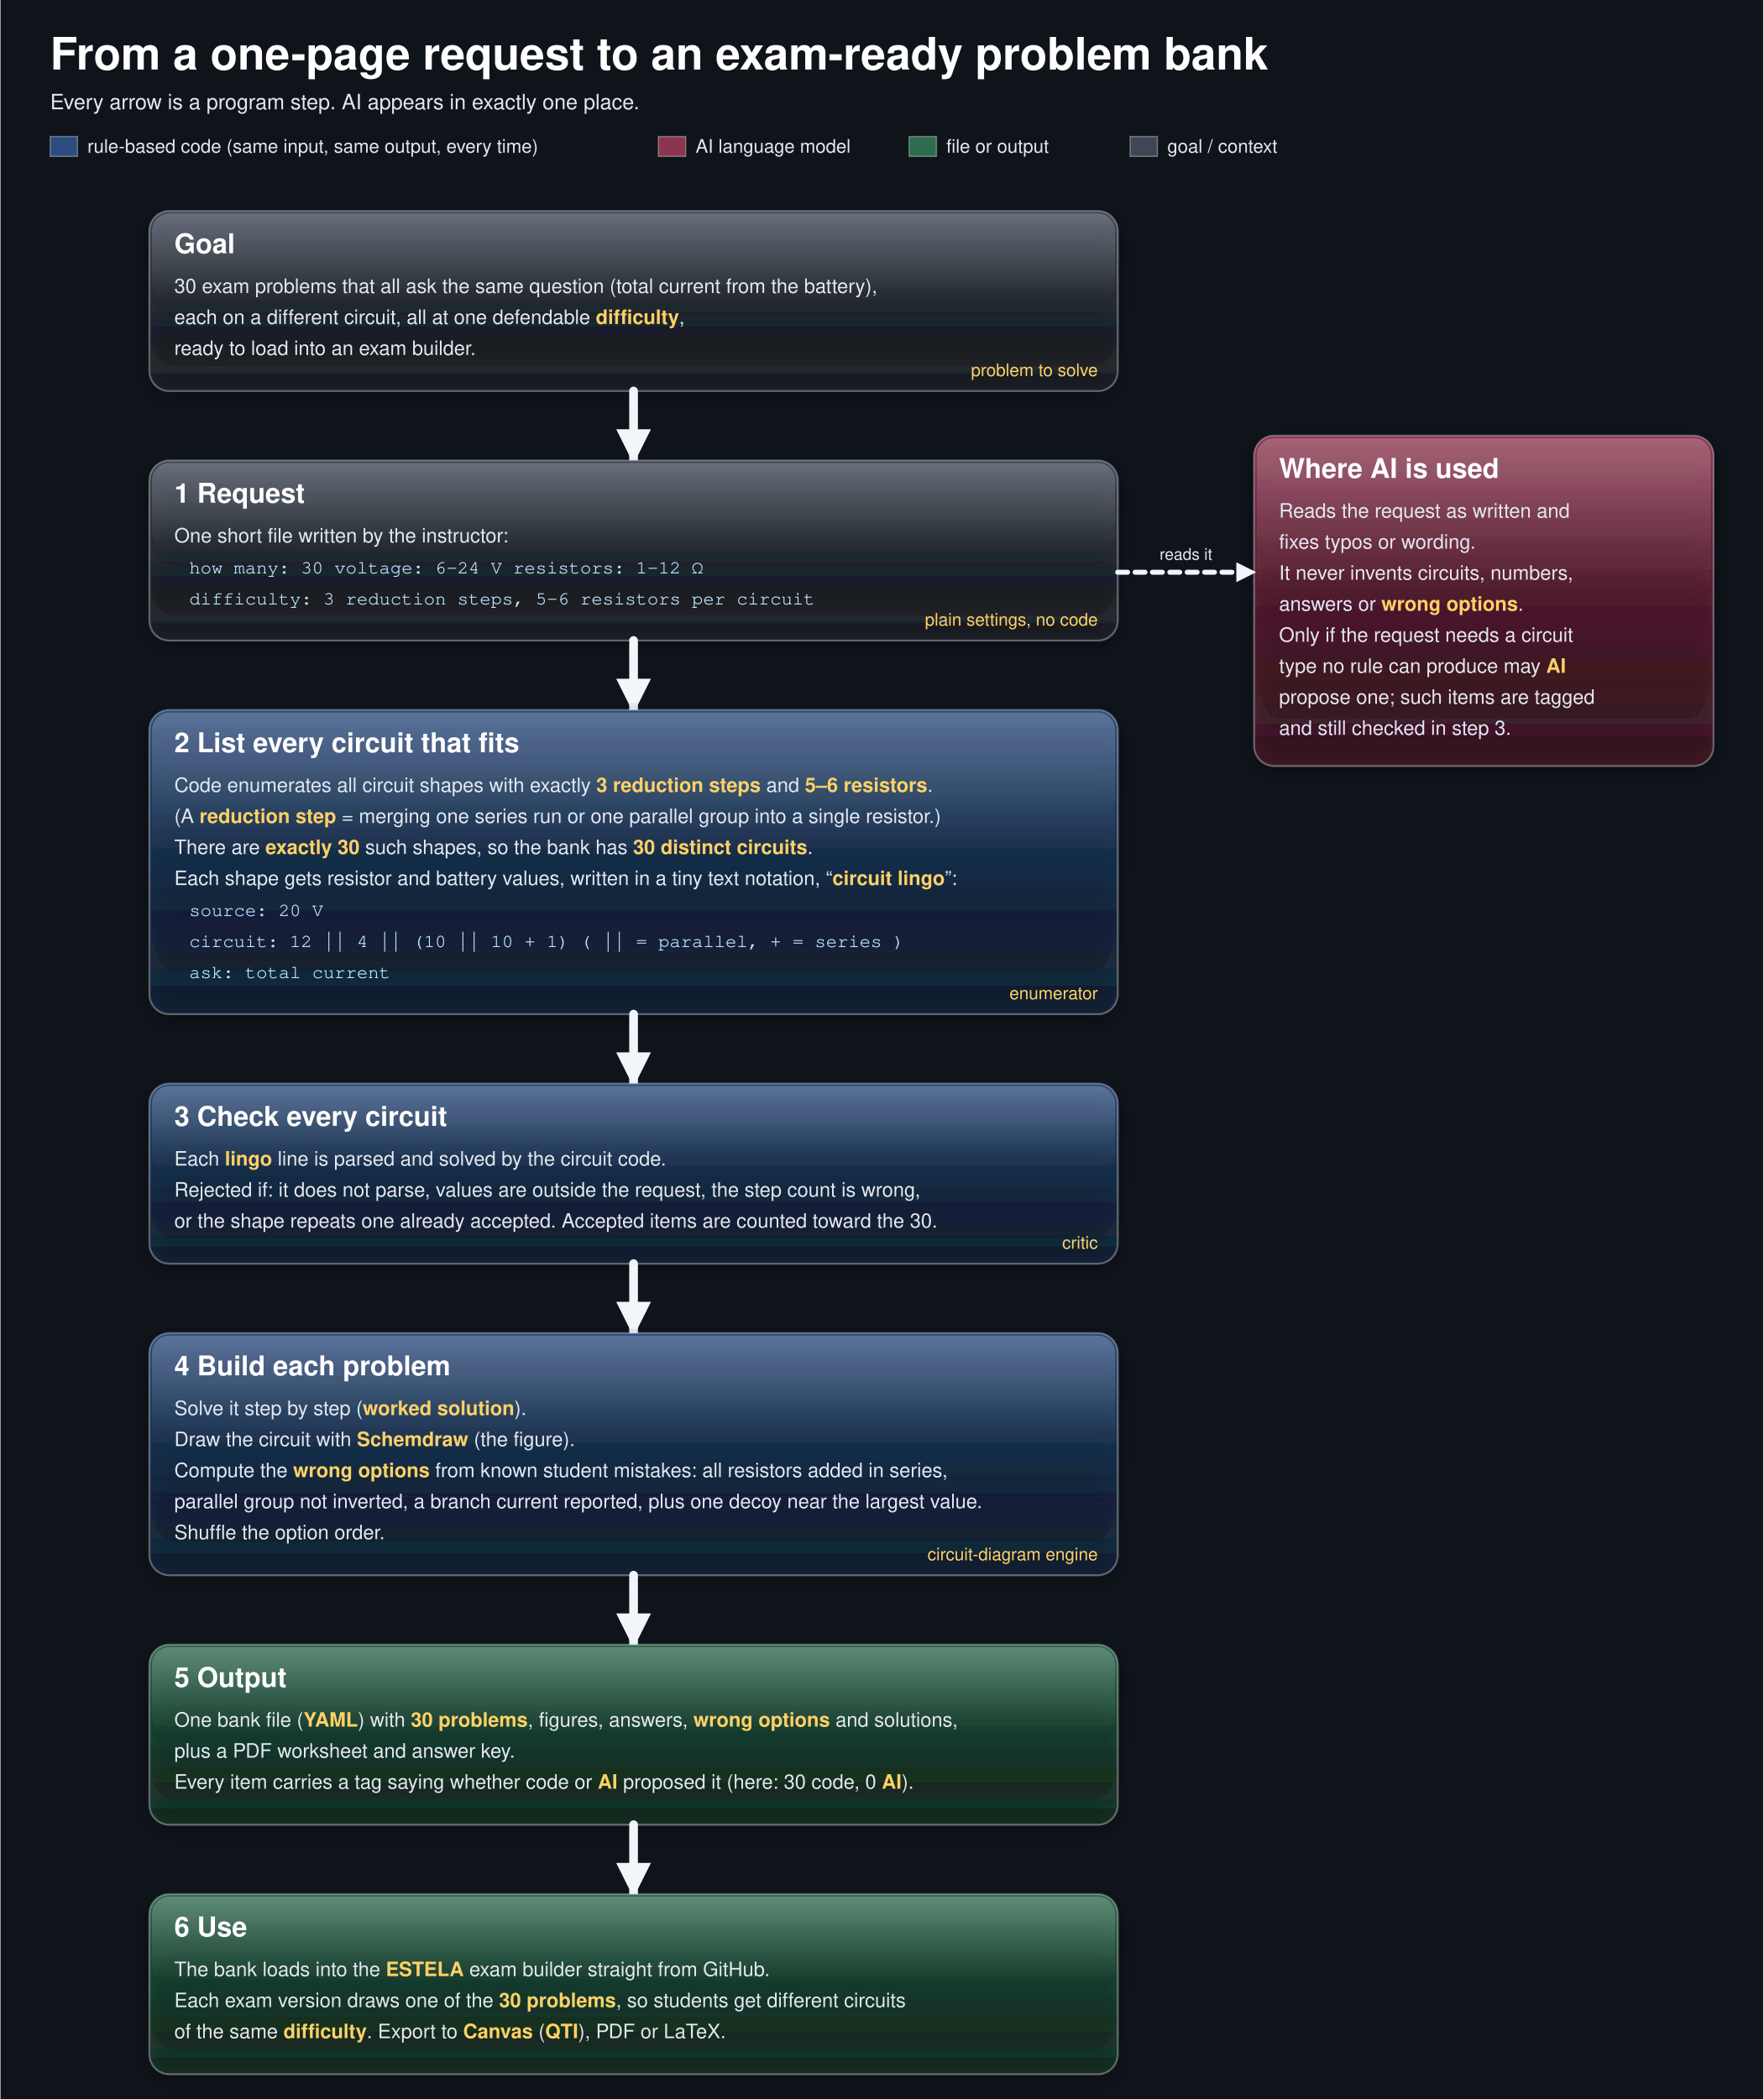
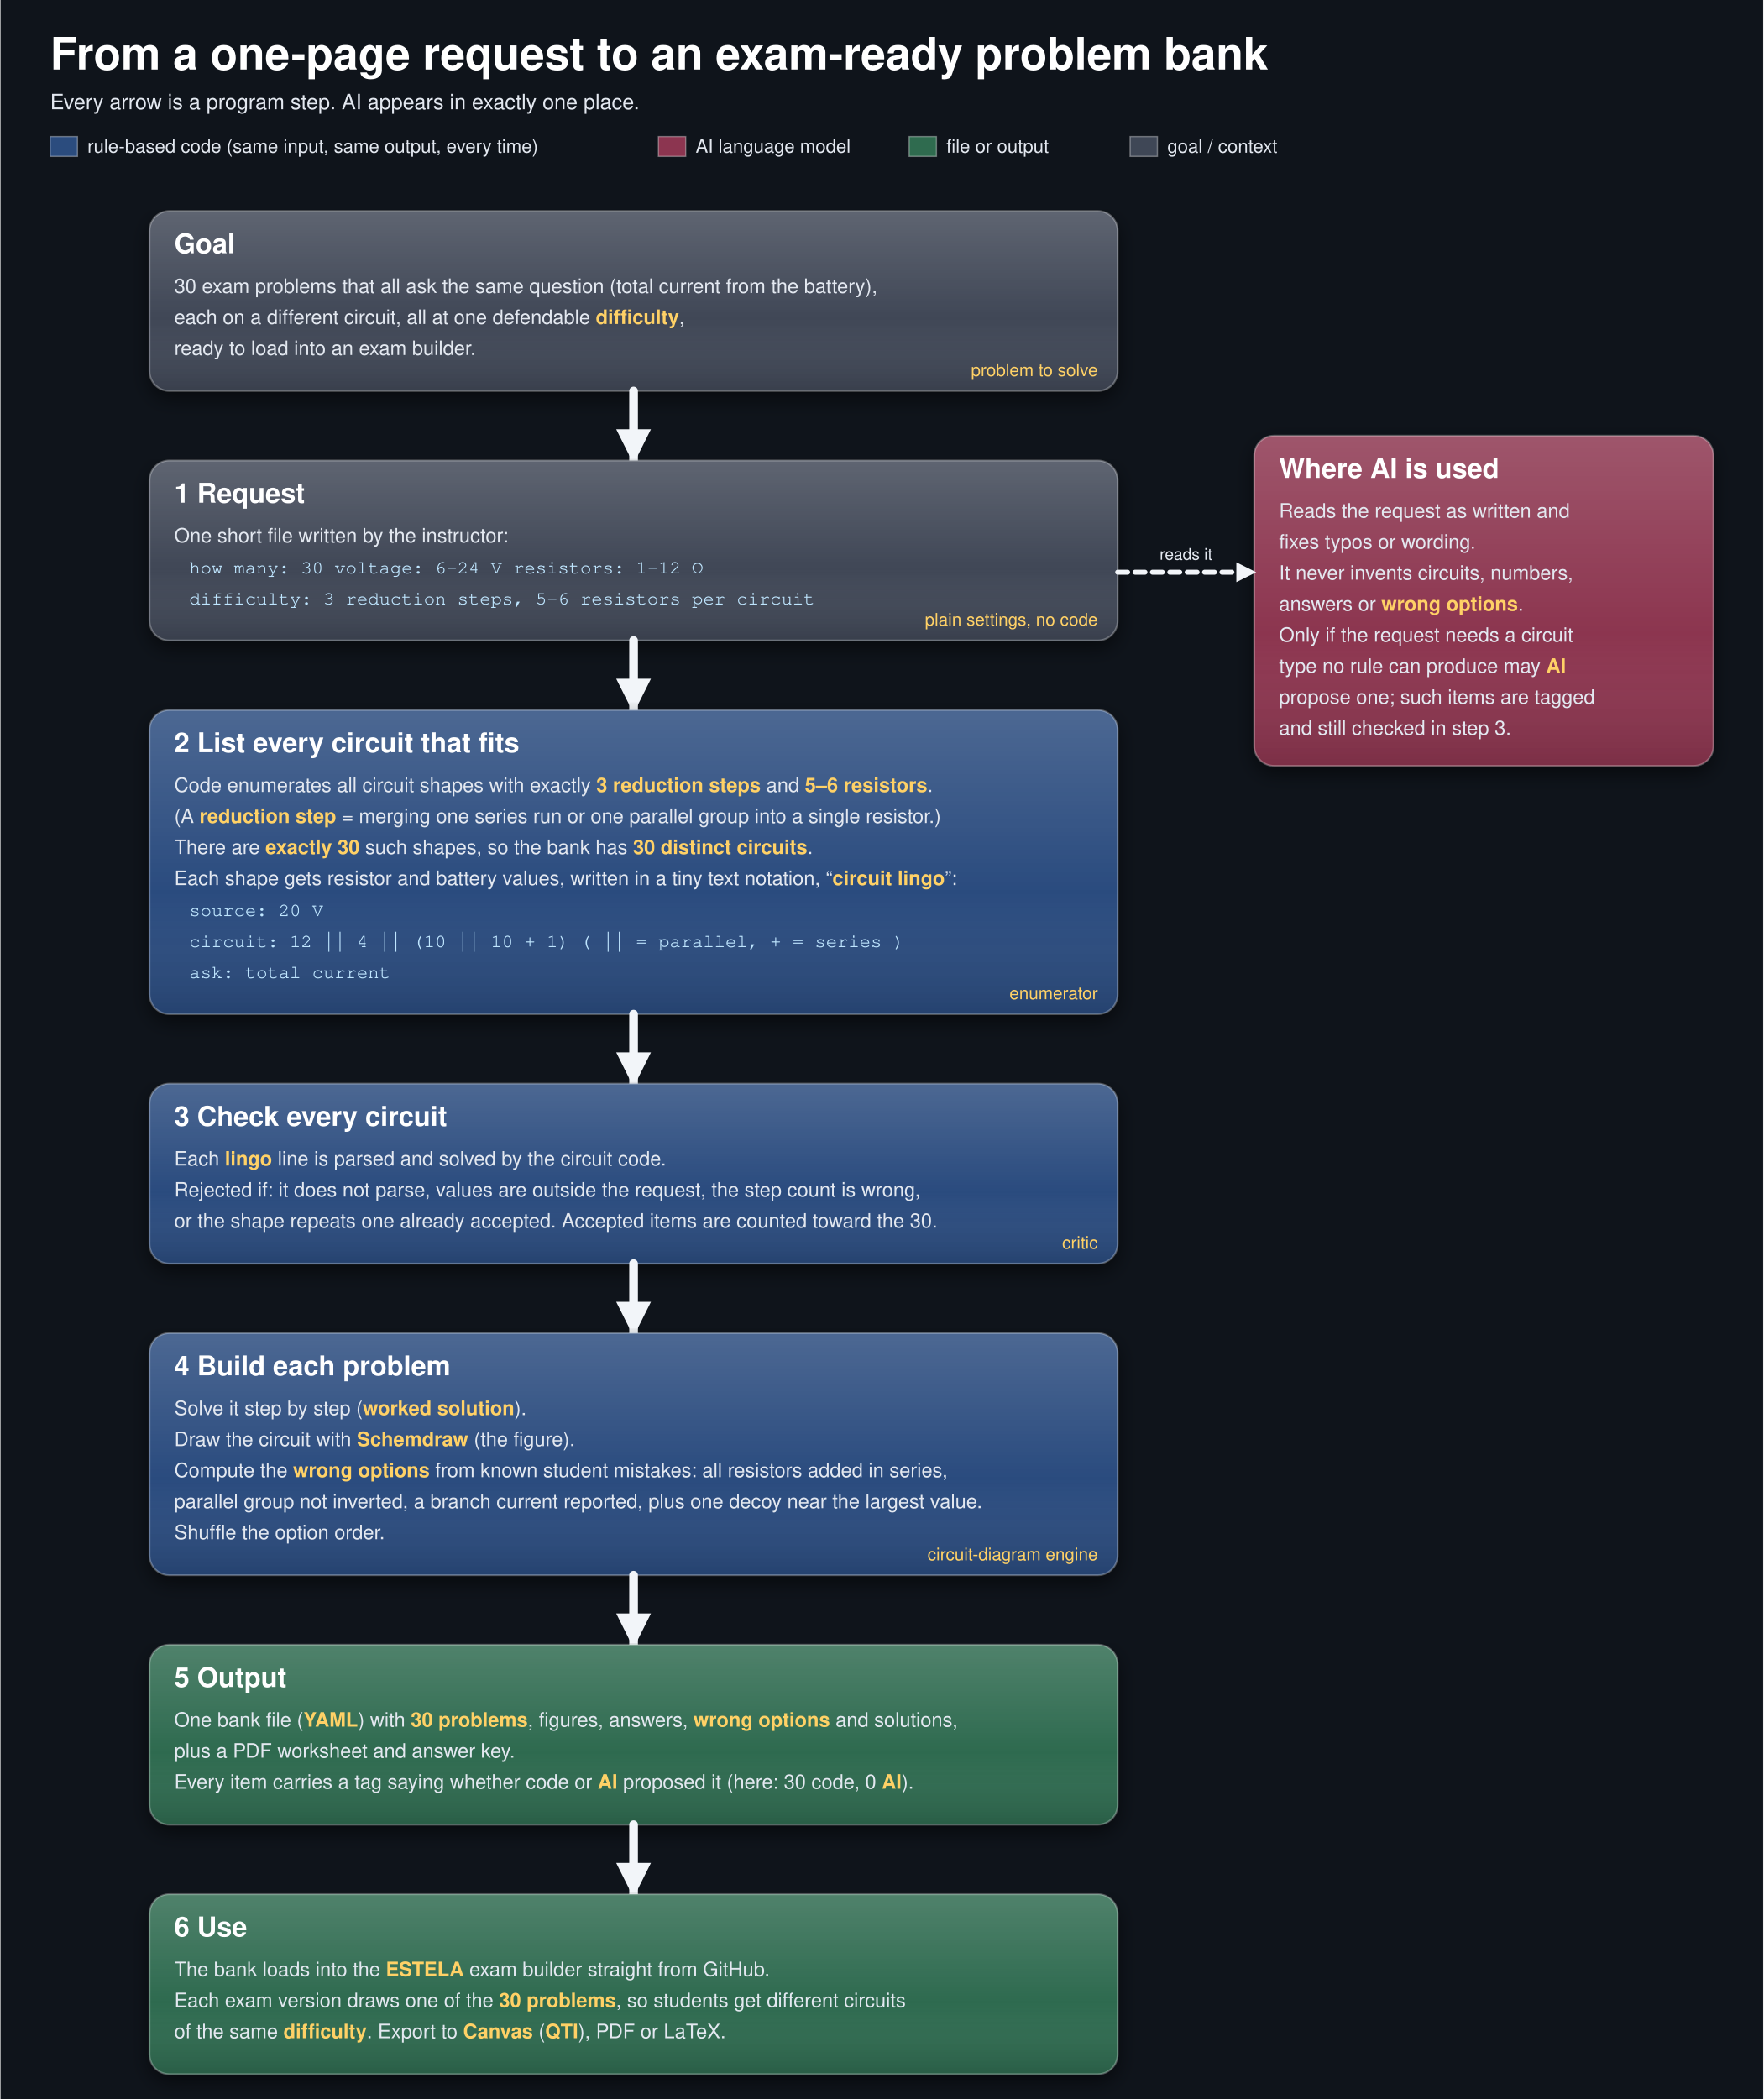
<svg xmlns="http://www.w3.org/2000/svg" width="710" height="845" viewBox="0 0 1420 1691" font-family="Helvetica, Arial, sans-serif">
  <rect width="1420" height="1691" fill="#0F141B" />
  <defs>
    <marker id="a" viewBox="0 0 10 10" refX="9" refY="5" markerWidth="4" markerHeight="4" orient="auto-start-reverse">
      <path d="M0,0 L10,5 L0,10 z" fill="#F2F5F9" />
    </marker>
    <filter id="shadow" x="-5%" y="-5%" width="110%" height="120%">
      <feDropShadow dx="0" dy="6" stdDeviation="8" flood-color="#000" flood-opacity="0.55" />
    </filter>
-     <linearGradient id="sheen" x1="0" y1="0" x2="0" y2="1">
-       <stop offset="0" stop-color="#FFFFFF" stop-opacity="0.22" />
-       <stop offset="1" stop-color="#FFFFFF" stop-opacity="0" />
-     </linearGradient>
  </defs>
  <text x="40" y="56" font-size="36" fill="#FFFFFF" text-anchor="start" font-weight="bold" font-family="Helvetica, Arial, sans-serif">From a one-page request to an exam-ready problem bank</text>
  <text x="40" y="88" font-size="17" fill="#E3E8F0" text-anchor="start" font-weight="normal" font-family="Helvetica, Arial, sans-serif">Every arrow is a program step. AI appears in exactly one place.</text>
  <rect x="40" y="110" width="22" height="16" fill="#2B4C7E" stroke="rgba(255,255,255,0.35)" />
  <text x="70" y="123" font-size="15" fill="#E3E8F0" text-anchor="start" font-weight="normal" font-family="Helvetica, Arial, sans-serif">rule-based code (same input, same output, every time)</text>
  <rect x="530.0" y="110" width="22" height="16" fill="#8C3550" stroke="rgba(255,255,255,0.35)" />
  <text x="560.0" y="123" font-size="15" fill="#E3E8F0" text-anchor="start" font-weight="normal" font-family="Helvetica, Arial, sans-serif">AI language model</text>
  <rect x="732.0" y="110" width="22" height="16" fill="#2F6B4F" stroke="rgba(255,255,255,0.35)" />
  <text x="762.0" y="123" font-size="15" fill="#E3E8F0" text-anchor="start" font-weight="normal" font-family="Helvetica, Arial, sans-serif">file or output</text>
  <rect x="910.0" y="110" width="22" height="16" fill="#3F4756" stroke="rgba(255,255,255,0.35)" />
  <text x="940.0" y="123" font-size="15" fill="#E3E8F0" text-anchor="start" font-weight="normal" font-family="Helvetica, Arial, sans-serif">goal / context</text>
  <linearGradient id="g10" x1="0" y1="0" x2="0" y2="1">
-     <stop offset="0" stop-color="#3F4756" stop-opacity="1" />
-     <stop offset="1" stop-color="#000000" stop-opacity="0.45" />
+     <stop offset="0" stop-color="#FFFFFF" stop-opacity="0.16" />
+     <stop offset="0.6" stop-color="#FFFFFF" stop-opacity="0" />
+     <stop offset="1" stop-color="#000000" stop-opacity="0.12" />
  </linearGradient>
-   <rect x="120" y="170" width="780" height="145" rx="16" fill="#3F4756" />
-   <rect x="120" y="170" width="780" height="145" rx="16" fill="url(#g10)" stroke="rgba(255,255,255,0.28)" stroke-width="1.5" filter="url(#shadow)" />
-   <rect x="122" y="172" width="776" height="69.6" rx="14" fill="url(#sheen)" />
+   <rect x="120" y="170" width="780" height="145" rx="16" fill="#3F4756" filter="url(#shadow)" />
+   <rect x="120" y="170" width="780" height="145" rx="16" fill="url(#g10)" stroke="rgba(255,255,255,0.28)" stroke-width="1.5" />
  <text x="140" y="204" font-size="22" fill="#FFFFFF" text-anchor="start" font-weight="bold" font-family="Helvetica, Arial, sans-serif">Goal</text>
  <text x="140" y="236" font-size="16" fill="#E3E8F0" text-anchor="start" font-weight="normal" font-family="Helvetica, Arial, sans-serif">30 exam problems that all ask the same question (total current from the battery),</text>
  <text x="140" y="261" font-size="16" fill="#E3E8F0" text-anchor="start" font-weight="normal" font-family="Helvetica, Arial, sans-serif">each on a different circuit, all at one defendable <tspan fill="#FFD166" font-weight="bold">difficulty</tspan>,</text>
  <text x="140" y="286" font-size="16" fill="#E3E8F0" text-anchor="start" font-weight="normal" font-family="Helvetica, Arial, sans-serif">ready to load into an exam builder.</text>
  <text x="884" y="303" font-size="14" fill="#FFD166" text-anchor="end" font-weight="normal" font-family="Helvetica, Arial, sans-serif">problem to solve</text>
  <path d="M510.0,315 L510.0,371" stroke="#F2F5F9" stroke-width="7" stroke-linecap="round" fill="none" marker-end="url(#a)" />
-   <linearGradient id="g20" x1="0" y1="0" x2="0" y2="1">
-     <stop offset="0" stop-color="#3F4756" stop-opacity="1" />
-     <stop offset="1" stop-color="#000000" stop-opacity="0.45" />
+   <linearGradient id="g19" x1="0" y1="0" x2="0" y2="1">
+     <stop offset="0" stop-color="#FFFFFF" stop-opacity="0.16" />
+     <stop offset="0.6" stop-color="#FFFFFF" stop-opacity="0" />
+     <stop offset="1" stop-color="#000000" stop-opacity="0.12" />
  </linearGradient>
-   <rect x="120" y="371" width="780" height="145" rx="16" fill="#3F4756" />
-   <rect x="120" y="371" width="780" height="145" rx="16" fill="url(#g20)" stroke="rgba(255,255,255,0.28)" stroke-width="1.5" filter="url(#shadow)" />
-   <rect x="122" y="373" width="776" height="69.6" rx="14" fill="url(#sheen)" />
+   <rect x="120" y="371" width="780" height="145" rx="16" fill="#3F4756" filter="url(#shadow)" />
+   <rect x="120" y="371" width="780" height="145" rx="16" fill="url(#g19)" stroke="rgba(255,255,255,0.28)" stroke-width="1.5" />
  <text x="140" y="405" font-size="22" fill="#FFFFFF" text-anchor="start" font-weight="bold" font-family="Helvetica, Arial, sans-serif">1  Request</text>
  <text x="140" y="437" font-size="16" fill="#E3E8F0" text-anchor="start" font-weight="normal" font-family="Helvetica, Arial, sans-serif">One short file written by the instructor:</text>
  <text x="152" y="462" font-size="15" fill="#BFE6FF" text-anchor="start" font-weight="normal" font-family="Menlo, Courier, monospace">how many: 30   voltage: 6–24 V   resistors: 1–12 Ω</text>
  <text x="152" y="487" font-size="15" fill="#BFE6FF" text-anchor="start" font-weight="normal" font-family="Menlo, Courier, monospace">difficulty: 3 reduction steps, 5–6 resistors per circuit</text>
  <text x="884" y="504" font-size="14" fill="#FFD166" text-anchor="end" font-weight="normal" font-family="Helvetica, Arial, sans-serif">plain settings, no code</text>
-   <linearGradient id="g29" x1="0" y1="0" x2="0" y2="1">
-     <stop offset="0" stop-color="#8C3550" stop-opacity="1" />
-     <stop offset="1" stop-color="#000000" stop-opacity="0.45" />
+   <linearGradient id="g27" x1="0" y1="0" x2="0" y2="1">
+     <stop offset="0" stop-color="#FFFFFF" stop-opacity="0.16" />
+     <stop offset="0.6" stop-color="#FFFFFF" stop-opacity="0" />
+     <stop offset="1" stop-color="#000000" stop-opacity="0.12" />
  </linearGradient>
-   <rect x="1010" y="351" width="370" height="266" rx="16" fill="#8C3550" />
-   <rect x="1010" y="351" width="370" height="266" rx="16" fill="url(#g29)" stroke="rgba(255,255,255,0.28)" stroke-width="1.5" filter="url(#shadow)" />
-   <rect x="1012" y="353" width="366" height="127.68" rx="14" fill="url(#sheen)" />
+   <rect x="1010" y="351" width="370" height="266" rx="16" fill="#8C3550" filter="url(#shadow)" />
+   <rect x="1010" y="351" width="370" height="266" rx="16" fill="url(#g27)" stroke="rgba(255,255,255,0.28)" stroke-width="1.5" />
  <text x="1030" y="385" font-size="22" fill="#FFFFFF" text-anchor="start" font-weight="bold" font-family="Helvetica, Arial, sans-serif">Where AI is used</text>
  <text x="1030" y="417" font-size="16" fill="#E3E8F0" text-anchor="start" font-weight="normal" font-family="Helvetica, Arial, sans-serif">Reads the request as written and</text>
  <text x="1030" y="442" font-size="16" fill="#E3E8F0" text-anchor="start" font-weight="normal" font-family="Helvetica, Arial, sans-serif">fixes typos or wording.</text>
  <text x="1030" y="467" font-size="16" fill="#E3E8F0" text-anchor="start" font-weight="normal" font-family="Helvetica, Arial, sans-serif">It never invents circuits, numbers,</text>
  <text x="1030" y="492" font-size="16" fill="#E3E8F0" text-anchor="start" font-weight="normal" font-family="Helvetica, Arial, sans-serif">answers or <tspan fill="#FFD166" font-weight="bold">wrong options</tspan>.</text>
  <text x="1030" y="517" font-size="16" fill="#E3E8F0" text-anchor="start" font-weight="normal" font-family="Helvetica, Arial, sans-serif">Only if the request needs a circuit</text>
  <text x="1030" y="542" font-size="16" fill="#E3E8F0" text-anchor="start" font-weight="normal" font-family="Helvetica, Arial, sans-serif">type no rule can produce may <tspan fill="#FFD166" font-weight="bold">AI</tspan>
  </text>
  <text x="1030" y="567" font-size="16" fill="#E3E8F0" text-anchor="start" font-weight="normal" font-family="Helvetica, Arial, sans-serif">propose one; such items are tagged</text>
  <text x="1030" y="592" font-size="16" fill="#E3E8F0" text-anchor="start" font-weight="normal" font-family="Helvetica, Arial, sans-serif">and still checked in step 3.</text>
  <path d="M900,461 L1010,461" stroke="#F2F5F9" stroke-width="4" stroke-linecap="round" fill="none" marker-end="url(#a)" stroke-dasharray="8,6" />
  <text x="955.0" y="451" font-size="13" fill="#E3E8F0" text-anchor="middle" font-weight="normal" font-family="Helvetica, Arial, sans-serif">reads it</text>
  <path d="M510.0,516 L510.0,572" stroke="#F2F5F9" stroke-width="7" stroke-linecap="round" fill="none" marker-end="url(#a)" />
-   <linearGradient id="g45" x1="0" y1="0" x2="0" y2="1">
-     <stop offset="0" stop-color="#2B4C7E" stop-opacity="1" />
-     <stop offset="1" stop-color="#000000" stop-opacity="0.45" />
+   <linearGradient id="g42" x1="0" y1="0" x2="0" y2="1">
+     <stop offset="0" stop-color="#FFFFFF" stop-opacity="0.16" />
+     <stop offset="0.6" stop-color="#FFFFFF" stop-opacity="0" />
+     <stop offset="1" stop-color="#000000" stop-opacity="0.12" />
  </linearGradient>
-   <rect x="120" y="572" width="780" height="245" rx="16" fill="#2B4C7E" />
-   <rect x="120" y="572" width="780" height="245" rx="16" fill="url(#g45)" stroke="rgba(255,255,255,0.28)" stroke-width="1.5" filter="url(#shadow)" />
-   <rect x="122" y="574" width="776" height="117.6" rx="14" fill="url(#sheen)" />
+   <rect x="120" y="572" width="780" height="245" rx="16" fill="#2B4C7E" filter="url(#shadow)" />
+   <rect x="120" y="572" width="780" height="245" rx="16" fill="url(#g42)" stroke="rgba(255,255,255,0.28)" stroke-width="1.5" />
  <text x="140" y="606" font-size="22" fill="#FFFFFF" text-anchor="start" font-weight="bold" font-family="Helvetica, Arial, sans-serif">2  List every circuit that fits</text>
  <text x="140" y="638" font-size="16" fill="#E3E8F0" text-anchor="start" font-weight="normal" font-family="Helvetica, Arial, sans-serif">Code enumerates all circuit shapes with exactly <tspan fill="#FFD166" font-weight="bold">3 reduction steps</tspan> and <tspan fill="#FFD166" font-weight="bold">5–6 resistors</tspan>.</text>
  <text x="140" y="663" font-size="16" fill="#E3E8F0" text-anchor="start" font-weight="normal" font-family="Helvetica, Arial, sans-serif">(A <tspan fill="#FFD166" font-weight="bold">reduction step</tspan> = merging one series run or one parallel group into a single resistor.)</text>
  <text x="140" y="688" font-size="16" fill="#E3E8F0" text-anchor="start" font-weight="normal" font-family="Helvetica, Arial, sans-serif">There are <tspan fill="#FFD166" font-weight="bold">exactly 30</tspan> such shapes, so the bank has <tspan fill="#FFD166" font-weight="bold">30 distinct circuits</tspan>.</text>
  <text x="140" y="713" font-size="16" fill="#E3E8F0" text-anchor="start" font-weight="normal" font-family="Helvetica, Arial, sans-serif">Each shape gets resistor and battery values, written in a tiny text notation, “<tspan fill="#FFD166" font-weight="bold">circuit lingo</tspan>”:</text>
  <text x="152" y="738" font-size="15" fill="#BFE6FF" text-anchor="start" font-weight="normal" font-family="Menlo, Courier, monospace">source: 20 V</text>
  <text x="152" y="763" font-size="15" fill="#BFE6FF" text-anchor="start" font-weight="normal" font-family="Menlo, Courier, monospace">circuit: 12 || 4 || (10 || 10 + 1)      ( || = parallel, + = series )</text>
  <text x="152" y="788" font-size="15" fill="#BFE6FF" text-anchor="start" font-weight="normal" font-family="Menlo, Courier, monospace">ask: total current</text>
  <text x="884" y="805" font-size="14" fill="#FFD166" text-anchor="end" font-weight="normal" font-family="Helvetica, Arial, sans-serif">enumerator</text>
  <path d="M510.0,817 L510.0,873" stroke="#F2F5F9" stroke-width="7" stroke-linecap="round" fill="none" marker-end="url(#a)" />
-   <linearGradient id="g59" x1="0" y1="0" x2="0" y2="1">
-     <stop offset="0" stop-color="#2B4C7E" stop-opacity="1" />
-     <stop offset="1" stop-color="#000000" stop-opacity="0.45" />
+   <linearGradient id="g55" x1="0" y1="0" x2="0" y2="1">
+     <stop offset="0" stop-color="#FFFFFF" stop-opacity="0.16" />
+     <stop offset="0.6" stop-color="#FFFFFF" stop-opacity="0" />
+     <stop offset="1" stop-color="#000000" stop-opacity="0.12" />
  </linearGradient>
-   <rect x="120" y="873" width="780" height="145" rx="16" fill="#2B4C7E" />
-   <rect x="120" y="873" width="780" height="145" rx="16" fill="url(#g59)" stroke="rgba(255,255,255,0.28)" stroke-width="1.5" filter="url(#shadow)" />
-   <rect x="122" y="875" width="776" height="69.6" rx="14" fill="url(#sheen)" />
+   <rect x="120" y="873" width="780" height="145" rx="16" fill="#2B4C7E" filter="url(#shadow)" />
+   <rect x="120" y="873" width="780" height="145" rx="16" fill="url(#g55)" stroke="rgba(255,255,255,0.28)" stroke-width="1.5" />
  <text x="140" y="907" font-size="22" fill="#FFFFFF" text-anchor="start" font-weight="bold" font-family="Helvetica, Arial, sans-serif">3  Check every circuit</text>
  <text x="140" y="939" font-size="16" fill="#E3E8F0" text-anchor="start" font-weight="normal" font-family="Helvetica, Arial, sans-serif">Each <tspan fill="#FFD166" font-weight="bold">lingo</tspan> line is parsed and solved by the circuit code.</text>
  <text x="140" y="964" font-size="16" fill="#E3E8F0" text-anchor="start" font-weight="normal" font-family="Helvetica, Arial, sans-serif">Rejected if: it does not parse, values are outside the request, the step count is wrong,</text>
  <text x="140" y="989" font-size="16" fill="#E3E8F0" text-anchor="start" font-weight="normal" font-family="Helvetica, Arial, sans-serif">or the shape repeats one already accepted.  Accepted items are counted toward the 30.</text>
  <text x="884" y="1006" font-size="14" fill="#FFD166" text-anchor="end" font-weight="normal" font-family="Helvetica, Arial, sans-serif">critic</text>
  <path d="M510.0,1018 L510.0,1074" stroke="#F2F5F9" stroke-width="7" stroke-linecap="round" fill="none" marker-end="url(#a)" />
-   <linearGradient id="g69" x1="0" y1="0" x2="0" y2="1">
-     <stop offset="0" stop-color="#2B4C7E" stop-opacity="1" />
-     <stop offset="1" stop-color="#000000" stop-opacity="0.45" />
+   <linearGradient id="g64" x1="0" y1="0" x2="0" y2="1">
+     <stop offset="0" stop-color="#FFFFFF" stop-opacity="0.16" />
+     <stop offset="0.6" stop-color="#FFFFFF" stop-opacity="0" />
+     <stop offset="1" stop-color="#000000" stop-opacity="0.12" />
  </linearGradient>
-   <rect x="120" y="1074" width="780" height="195" rx="16" fill="#2B4C7E" />
-   <rect x="120" y="1074" width="780" height="195" rx="16" fill="url(#g69)" stroke="rgba(255,255,255,0.28)" stroke-width="1.5" filter="url(#shadow)" />
-   <rect x="122" y="1076" width="776" height="93.6" rx="14" fill="url(#sheen)" />
+   <rect x="120" y="1074" width="780" height="195" rx="16" fill="#2B4C7E" filter="url(#shadow)" />
+   <rect x="120" y="1074" width="780" height="195" rx="16" fill="url(#g64)" stroke="rgba(255,255,255,0.28)" stroke-width="1.5" />
  <text x="140" y="1108" font-size="22" fill="#FFFFFF" text-anchor="start" font-weight="bold" font-family="Helvetica, Arial, sans-serif">4  Build each problem</text>
  <text x="140" y="1140" font-size="16" fill="#E3E8F0" text-anchor="start" font-weight="normal" font-family="Helvetica, Arial, sans-serif">Solve it step by step (<tspan fill="#FFD166" font-weight="bold">worked solution</tspan>).</text>
  <text x="140" y="1165" font-size="16" fill="#E3E8F0" text-anchor="start" font-weight="normal" font-family="Helvetica, Arial, sans-serif">Draw the circuit with <tspan fill="#FFD166" font-weight="bold">Schemdraw</tspan> (the figure).</text>
  <text x="140" y="1190" font-size="16" fill="#E3E8F0" text-anchor="start" font-weight="normal" font-family="Helvetica, Arial, sans-serif">Compute the <tspan fill="#FFD166" font-weight="bold">wrong options</tspan> from known student mistakes: all resistors added in series,</text>
  <text x="140" y="1215" font-size="16" fill="#E3E8F0" text-anchor="start" font-weight="normal" font-family="Helvetica, Arial, sans-serif">parallel group not inverted, a branch current reported, plus one decoy near the largest value.</text>
  <text x="140" y="1240" font-size="16" fill="#E3E8F0" text-anchor="start" font-weight="normal" font-family="Helvetica, Arial, sans-serif">Shuffle the option order.</text>
  <text x="884" y="1257" font-size="14" fill="#FFD166" text-anchor="end" font-weight="normal" font-family="Helvetica, Arial, sans-serif">circuit-diagram engine</text>
  <path d="M510.0,1269 L510.0,1325" stroke="#F2F5F9" stroke-width="7" stroke-linecap="round" fill="none" marker-end="url(#a)" />
-   <linearGradient id="g81" x1="0" y1="0" x2="0" y2="1">
-     <stop offset="0" stop-color="#2F6B4F" stop-opacity="1" />
-     <stop offset="1" stop-color="#000000" stop-opacity="0.45" />
+   <linearGradient id="g75" x1="0" y1="0" x2="0" y2="1">
+     <stop offset="0" stop-color="#FFFFFF" stop-opacity="0.16" />
+     <stop offset="0.6" stop-color="#FFFFFF" stop-opacity="0" />
+     <stop offset="1" stop-color="#000000" stop-opacity="0.12" />
  </linearGradient>
-   <rect x="120" y="1325" width="780" height="145" rx="16" fill="#2F6B4F" />
-   <rect x="120" y="1325" width="780" height="145" rx="16" fill="url(#g81)" stroke="rgba(255,255,255,0.28)" stroke-width="1.5" filter="url(#shadow)" />
-   <rect x="122" y="1327" width="776" height="69.6" rx="14" fill="url(#sheen)" />
+   <rect x="120" y="1325" width="780" height="145" rx="16" fill="#2F6B4F" filter="url(#shadow)" />
+   <rect x="120" y="1325" width="780" height="145" rx="16" fill="url(#g75)" stroke="rgba(255,255,255,0.28)" stroke-width="1.5" />
  <text x="140" y="1359" font-size="22" fill="#FFFFFF" text-anchor="start" font-weight="bold" font-family="Helvetica, Arial, sans-serif">5  Output</text>
  <text x="140" y="1391" font-size="16" fill="#E3E8F0" text-anchor="start" font-weight="normal" font-family="Helvetica, Arial, sans-serif">One bank file (<tspan fill="#FFD166" font-weight="bold">YAML</tspan>) with <tspan fill="#FFD166" font-weight="bold">30 problems</tspan>, figures, answers, <tspan fill="#FFD166" font-weight="bold">wrong options</tspan> and solutions,</text>
  <text x="140" y="1416" font-size="16" fill="#E3E8F0" text-anchor="start" font-weight="normal" font-family="Helvetica, Arial, sans-serif">plus a PDF worksheet and answer key.</text>
  <text x="140" y="1441" font-size="16" fill="#E3E8F0" text-anchor="start" font-weight="normal" font-family="Helvetica, Arial, sans-serif">Every item carries a tag saying whether code or <tspan fill="#FFD166" font-weight="bold">AI</tspan> proposed it (here: 30 code, 0 <tspan fill="#FFD166" font-weight="bold">AI</tspan>).</text>
  <path d="M510.0,1470 L510.0,1526" stroke="#F2F5F9" stroke-width="7" stroke-linecap="round" fill="none" marker-end="url(#a)" />
-   <linearGradient id="g90" x1="0" y1="0" x2="0" y2="1">
-     <stop offset="0" stop-color="#2F6B4F" stop-opacity="1" />
-     <stop offset="1" stop-color="#000000" stop-opacity="0.45" />
+   <linearGradient id="g83" x1="0" y1="0" x2="0" y2="1">
+     <stop offset="0" stop-color="#FFFFFF" stop-opacity="0.16" />
+     <stop offset="0.6" stop-color="#FFFFFF" stop-opacity="0" />
+     <stop offset="1" stop-color="#000000" stop-opacity="0.12" />
  </linearGradient>
-   <rect x="120" y="1526" width="780" height="145" rx="16" fill="#2F6B4F" />
-   <rect x="120" y="1526" width="780" height="145" rx="16" fill="url(#g90)" stroke="rgba(255,255,255,0.28)" stroke-width="1.5" filter="url(#shadow)" />
-   <rect x="122" y="1528" width="776" height="69.6" rx="14" fill="url(#sheen)" />
+   <rect x="120" y="1526" width="780" height="145" rx="16" fill="#2F6B4F" filter="url(#shadow)" />
+   <rect x="120" y="1526" width="780" height="145" rx="16" fill="url(#g83)" stroke="rgba(255,255,255,0.28)" stroke-width="1.5" />
  <text x="140" y="1560" font-size="22" fill="#FFFFFF" text-anchor="start" font-weight="bold" font-family="Helvetica, Arial, sans-serif">6  Use</text>
  <text x="140" y="1592" font-size="16" fill="#E3E8F0" text-anchor="start" font-weight="normal" font-family="Helvetica, Arial, sans-serif">The bank loads into the <tspan fill="#FFD166" font-weight="bold">ESTELA</tspan> exam builder straight from GitHub.</text>
  <text x="140" y="1617" font-size="16" fill="#E3E8F0" text-anchor="start" font-weight="normal" font-family="Helvetica, Arial, sans-serif">Each exam version draws one of the <tspan fill="#FFD166" font-weight="bold">30 problems</tspan>, so students get different circuits</text>
  <text x="140" y="1642" font-size="16" fill="#E3E8F0" text-anchor="start" font-weight="normal" font-family="Helvetica, Arial, sans-serif">of the same <tspan fill="#FFD166" font-weight="bold">difficulty</tspan>.  Export to <tspan fill="#FFD166" font-weight="bold">Canvas</tspan> (<tspan fill="#FFD166" font-weight="bold">QTI</tspan>), PDF or LaTeX.</text>
</svg>
